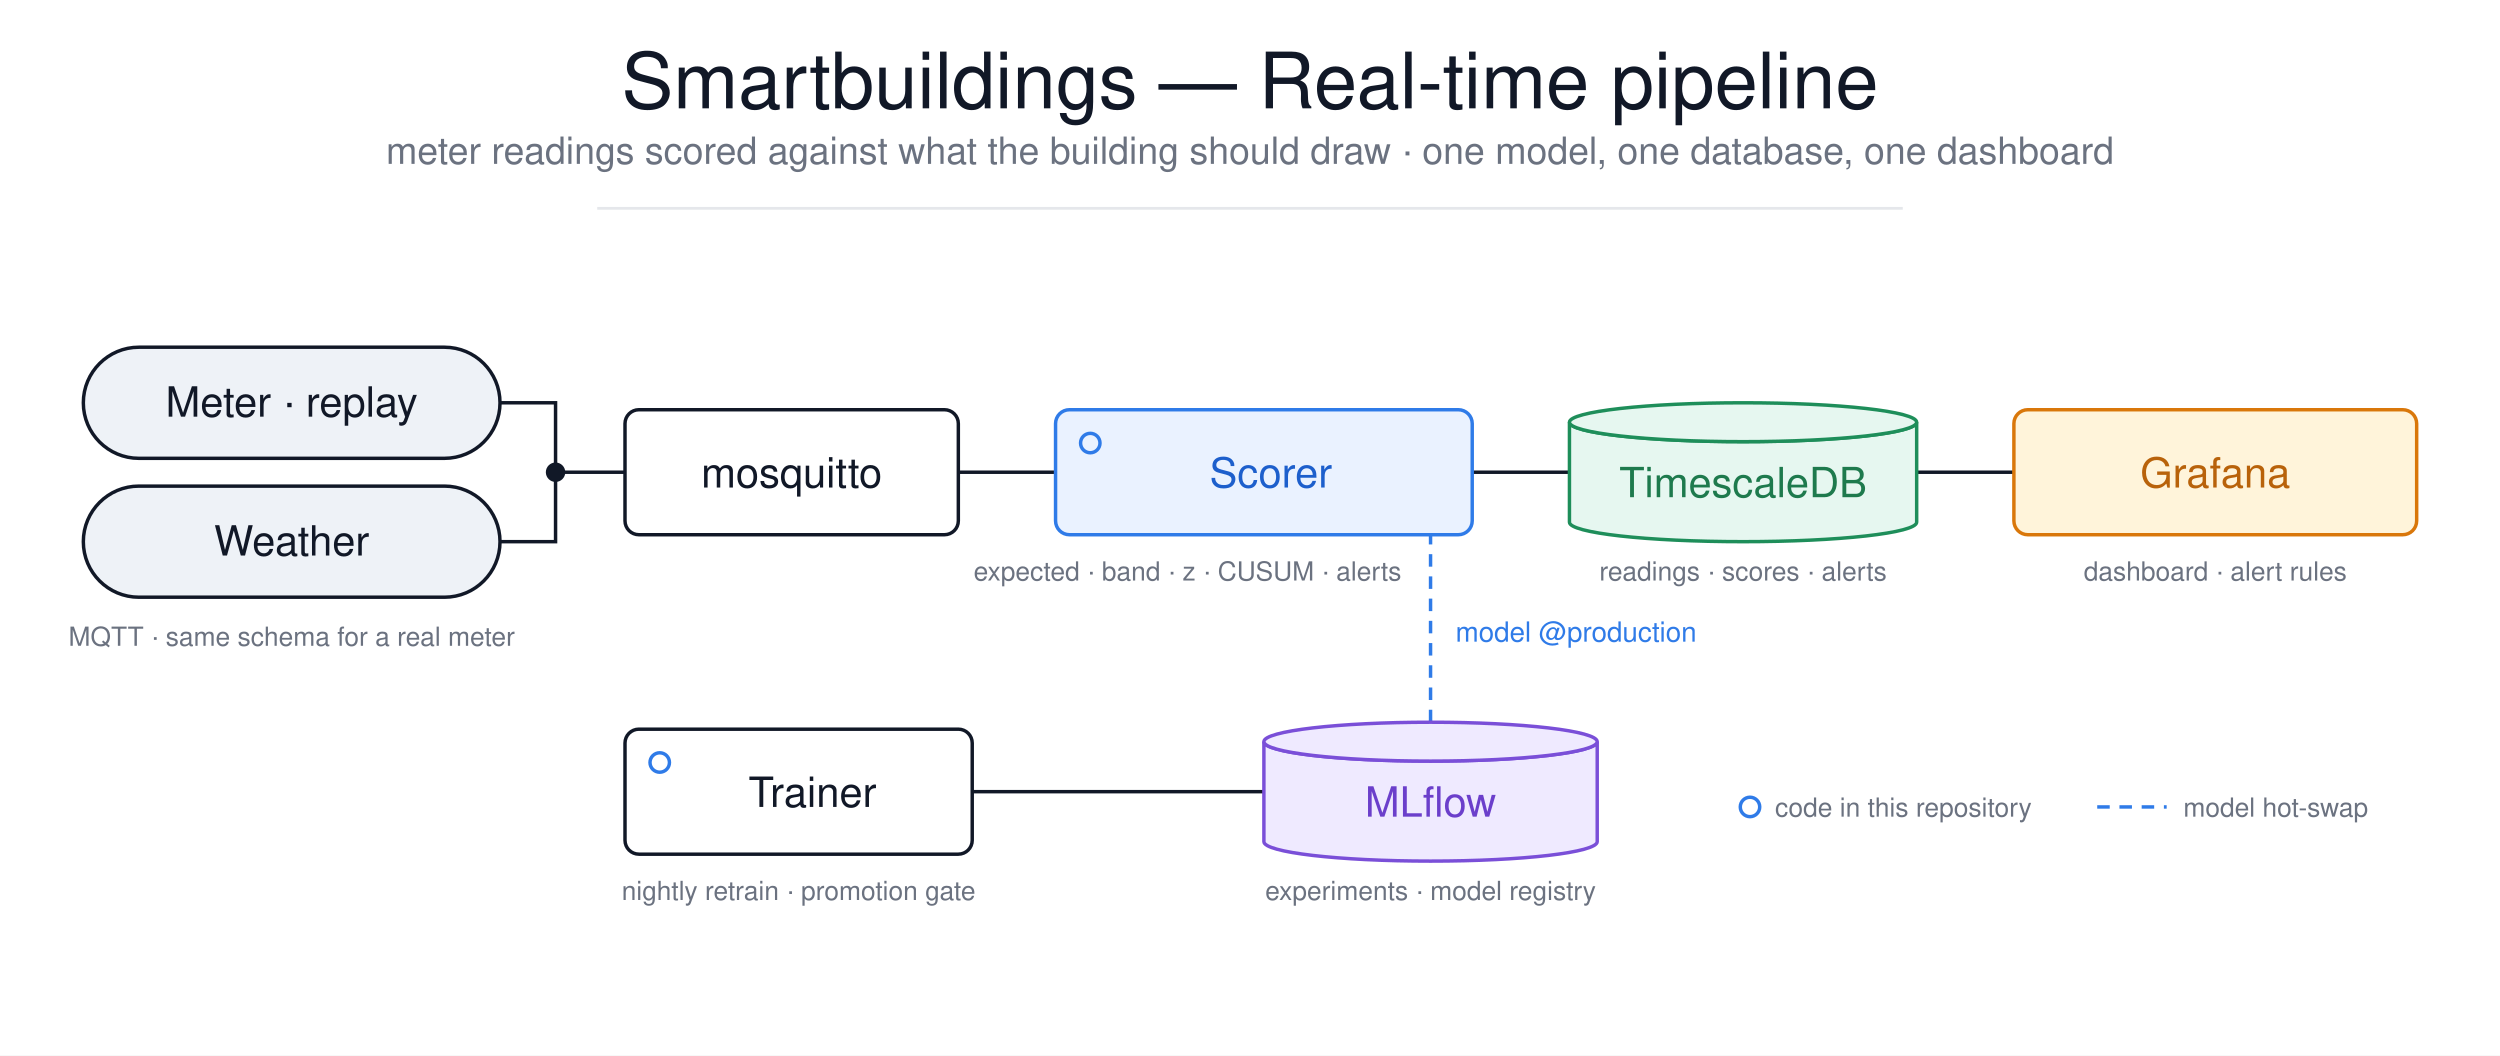
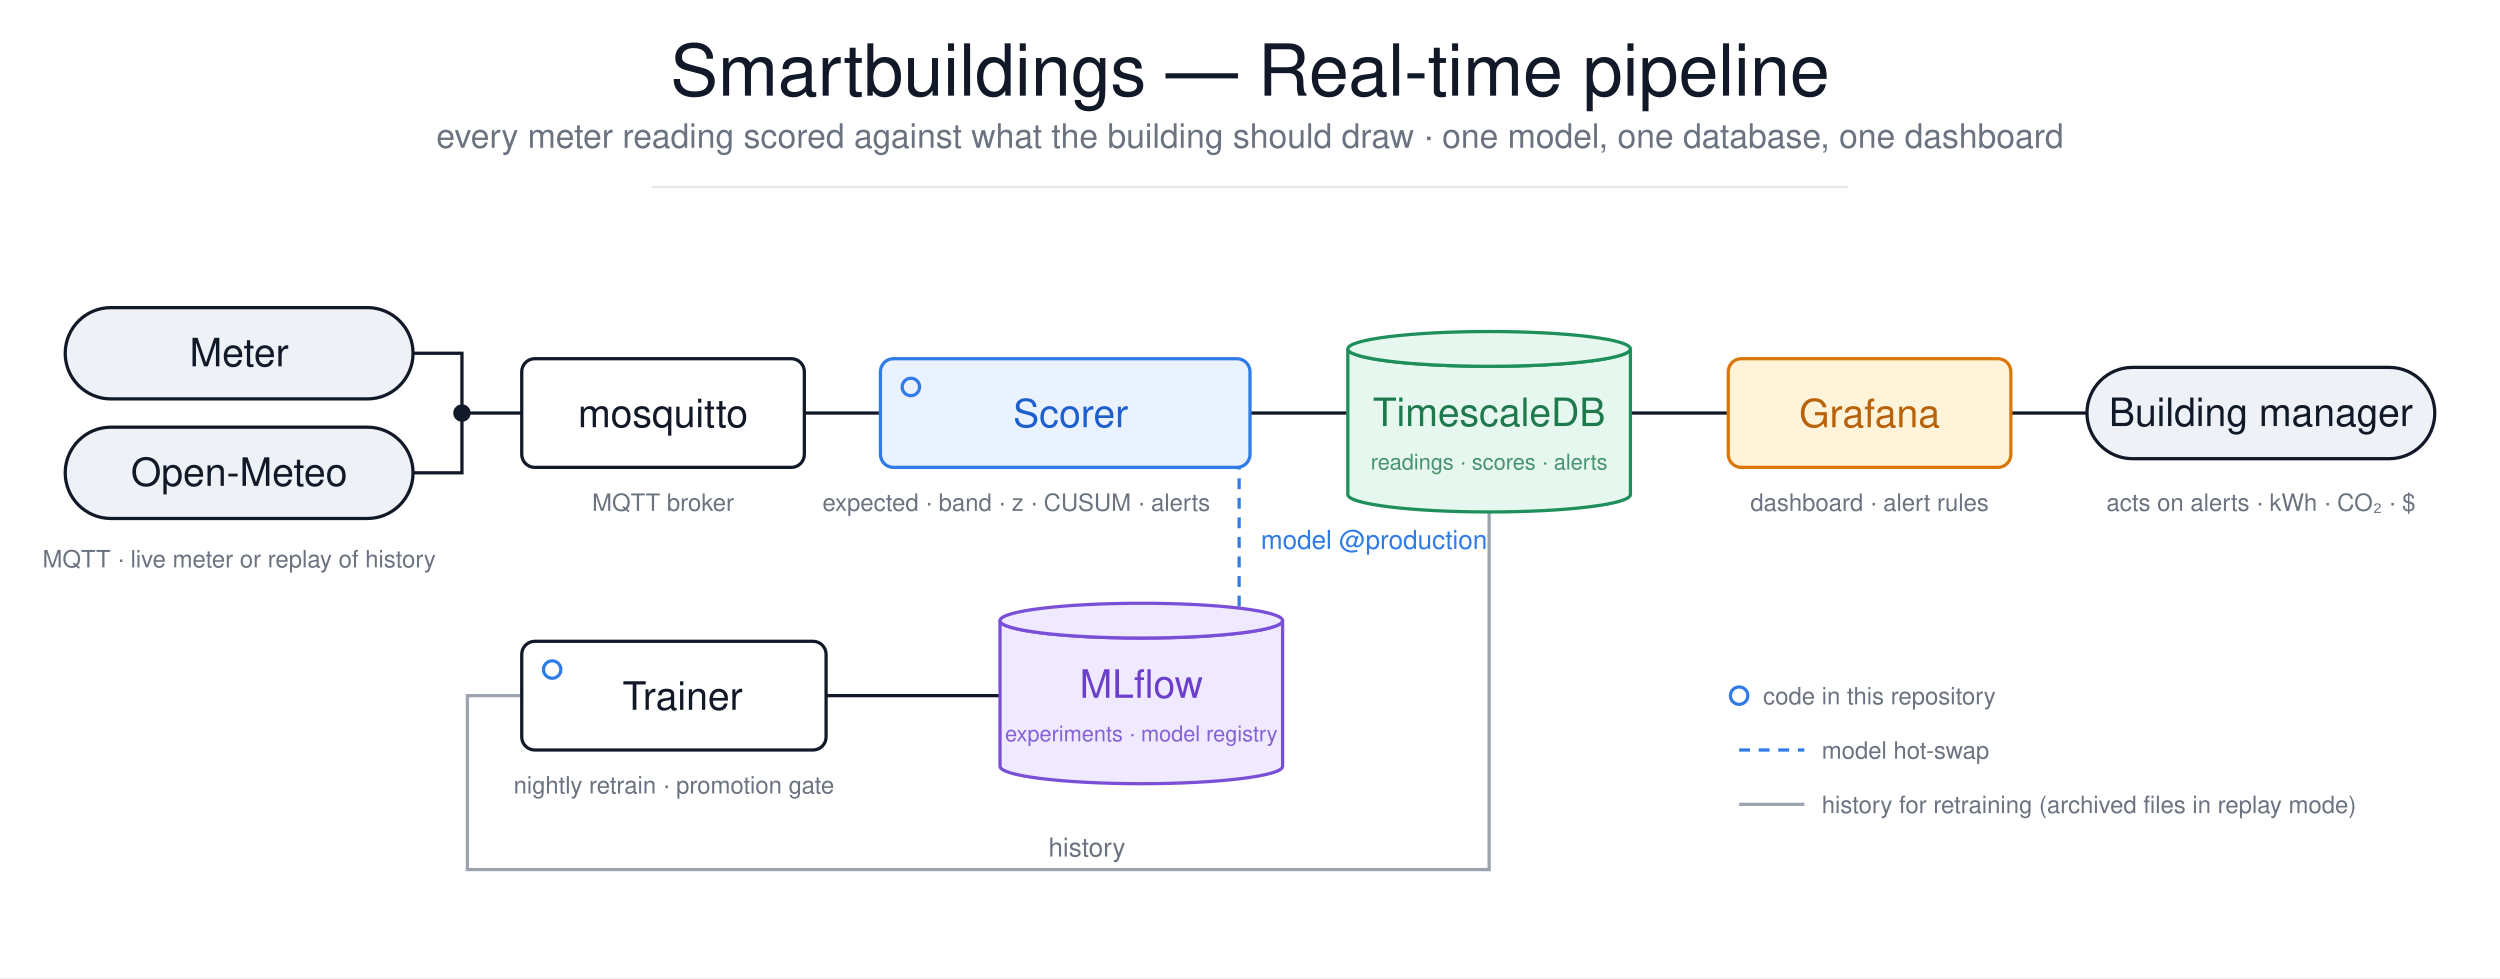
- <svg xmlns="http://www.w3.org/2000/svg" width="1800" height="760" viewBox="0 0 1800 760" font-family="Helvetica Neue, Helvetica, Arial, sans-serif">
-   <rect width="1800" height="760" fill="#ffffff" />
-   <text x="900" y="78" text-anchor="middle" font-size="56" fill="#111827">Smartbuildings — Real-time pipeline</text>
-   <text x="900" y="118" text-anchor="middle" font-size="27" fill="#6B7280">meter readings scored against what the building should draw  ·  one model, one database, one dashboard</text>
-   <line x1="430" y1="150" x2="1370" y2="150" stroke="#E5E7EB" stroke-width="2" />
-   <g stroke="#111827" stroke-width="2.5" fill="none">
-     <path d="M 360 290 H 400 V 390 H 360" />
-     <path d="M 400 340 H 450" />
-     <path d="M 690 340 H 760" />
-     <path d="M 1060 340 H 1130" />
-     <path d="M 1380 340 H 1450" />
-     <path d="M 700 570 H 910" />
+ <svg xmlns="http://www.w3.org/2000/svg" width="2300" height="900" viewBox="0 0 2300 900" font-family="Helvetica Neue, Helvetica, Arial, sans-serif">
+   <rect width="2300" height="900" fill="#ffffff" />
+   <text x="1150" y="88" text-anchor="middle" font-size="66" fill="#111827">Smartbuildings — Real-time pipeline</text>
+   <text x="1150" y="136" text-anchor="middle" font-size="31" fill="#6B7280">every meter reading scored against what the building should draw  ·  one model, one database, one dashboard</text>
+   <line x1="600" y1="172" x2="1700" y2="172" stroke="#E5E7EB" stroke-width="2" />
+   <g stroke="#111827" stroke-width="3" fill="none">
+     <path d="M 380 325 H 425 V 435 H 380" />
+     <path d="M 425 380 H 480" />
+     <path d="M 740 380 H 810" />
+     <path d="M 1150 380 H 1240" />
+     <path d="M 1500 380 H 1590" />
+     <path d="M 1850 380 H 1920" />
+     <path d="M 760 640 H 920" />
  </g>
-   <path d="M 1030 520 V 385" stroke="#2F7BE8" stroke-width="2.5" stroke-dasharray="9 7" fill="none" />
-   <text x="1048" y="462" font-size="20" fill="#2F7BE8">model  @production</text>
-   <circle cx="400" cy="340" r="7" fill="#111827" />
-   <rect x="60" y="250" width="300" height="80" rx="40" fill="#EEF2F7" stroke="#111827" stroke-width="2.5" />
-   <text x="210" y="300" text-anchor="middle" font-size="30" fill="#111827">Meter · replay</text>
-   <rect x="60" y="350" width="300" height="80" rx="40" fill="#EEF2F7" stroke="#111827" stroke-width="2.5" />
-   <text x="210" y="400" text-anchor="middle" font-size="30" fill="#111827">Weather</text>
-   <text x="210" y="465" text-anchor="middle" font-size="19" fill="#6B7280">MQTT · same schema for a real meter</text>
-   <rect x="450" y="295" width="240" height="90" rx="10" fill="#ffffff" stroke="#111827" stroke-width="2.5" />
-   <text x="570" y="351" text-anchor="middle" font-size="30" fill="#111827">mosquitto</text>
-   <rect x="760" y="295" width="300" height="90" rx="10" fill="#EAF2FF" stroke="#2F7BE8" stroke-width="2.5" />
-   <circle cx="785" cy="319" r="7" fill="none" stroke="#2F7BE8" stroke-width="2.5" />
-   <text x="915" y="351" text-anchor="middle" font-size="30" fill="#1D5FCC">Scorer</text>
-   <text x="855" y="418" text-anchor="middle" font-size="19" fill="#6B7280">expected · band · z · CUSUM · alerts</text>
-   <g>
-     <path d="M 1130 304 a 125 14 0 0 0 250 0 v 72 a 125 14 0 0 1 -250 0 z" fill="#E6F7F0" stroke="#1E8E5A" stroke-width="2.5" />
-     <ellipse cx="1255" cy="304" rx="125" ry="14" fill="#E6F7F0" stroke="#1E8E5A" stroke-width="2.5" />
-     <text x="1255" y="358" text-anchor="middle" font-size="30" fill="#1E7A4D">TimescaleDB</text>
-     <text x="1255" y="418" text-anchor="middle" font-size="19" fill="#6B7280">readings · scores · alerts</text>
-   </g>
-   <rect x="1450" y="295" width="290" height="90" rx="10" fill="#FFF4DA" stroke="#D9770A" stroke-width="2.5" />
-   <text x="1595" y="351" text-anchor="middle" font-size="30" fill="#B8620A">Grafana</text>
-   <text x="1595" y="418" text-anchor="middle" font-size="19" fill="#6B7280">dashboard · alert rules</text>
-   <rect x="450" y="525" width="250" height="90" rx="10" fill="#ffffff" stroke="#111827" stroke-width="2.5" />
-   <circle cx="475" cy="549" r="7" fill="none" stroke="#2F7BE8" stroke-width="2.5" />
-   <text x="585" y="581" text-anchor="middle" font-size="30" fill="#111827">Trainer</text>
-   <text x="575" y="648" text-anchor="middle" font-size="19" fill="#6B7280">nightly retrain · promotion gate</text>
-   <g>
-     <path d="M 910 534 a 120 14 0 0 0 240 0 v 72 a 120 14 0 0 1 -240 0 z" fill="#EFEAFF" stroke="#7A4FD8" stroke-width="2.5" />
-     <ellipse cx="1030" cy="534" rx="120" ry="14" fill="#EFEAFF" stroke="#7A4FD8" stroke-width="2.5" />
-     <text x="1030" y="588" text-anchor="middle" font-size="30" fill="#6B3FCB">MLflow</text>
-     <text x="1030" y="648" text-anchor="middle" font-size="19" fill="#6B7280">experiments · model registry</text>
-   </g>
-   <circle cx="1260" cy="581" r="7" fill="none" stroke="#2F7BE8" stroke-width="2.5" />
-   <text x="1278" y="588" font-size="19" fill="#6B7280">code in this repository</text>
-   <line x1="1510" y1="581" x2="1560" y2="581" stroke="#2F7BE8" stroke-width="2.5" stroke-dasharray="9 7" />
-   <text x="1572" y="588" font-size="19" fill="#6B7280">model hot-swap</text>
+   <path d="M 1370 471 V 800 H 430 V 640 H 480" stroke="#9CA3AF" stroke-width="3" fill="none" />
+   <text x="1000" y="788" text-anchor="middle" font-size="24" fill="#6B7280">history</text>
+   <path d="M 1140 558 V 430" stroke="#2F7BE8" stroke-width="3" stroke-dasharray="10 8" fill="none" />
+   <text x="1160" y="505" font-size="24" fill="#2F7BE8">model  @production</text>
+   <circle cx="425" cy="380" r="8" fill="#111827" />
+   <rect x="60" y="283" width="320" height="84" rx="42" fill="#EEF2F7" stroke="#111827" stroke-width="3" />
+   <text x="220" y="337" text-anchor="middle" font-size="36" fill="#111827">Meter</text>
+   <rect x="60" y="393" width="320" height="84" rx="42" fill="#EEF2F7" stroke="#111827" stroke-width="3" />
+   <text x="220" y="447" text-anchor="middle" font-size="36" fill="#111827">Open-Meteo</text>
+   <text x="220" y="522" text-anchor="middle" font-size="22" fill="#6B7280">MQTT · live meter or replay of history</text>
+   <rect x="480" y="330" width="260" height="100" rx="12" fill="#ffffff" stroke="#111827" stroke-width="3" />
+   <text x="610" y="393" text-anchor="middle" font-size="36" fill="#111827">mosquitto</text>
+   <text x="610" y="470" text-anchor="middle" font-size="22" fill="#6B7280">MQTT broker</text>
+   <rect x="810" y="330" width="340" height="100" rx="12" fill="#EAF2FF" stroke="#2F7BE8" stroke-width="3" />
+   <circle cx="838" cy="356" r="8" fill="none" stroke="#2F7BE8" stroke-width="3" />
+   <text x="985" y="393" text-anchor="middle" font-size="36" fill="#1D5FCC">Scorer</text>
+   <text x="935" y="470" text-anchor="middle" font-size="22" fill="#6B7280">expected · band · z · CUSUM · alerts</text>
+   <path d="M 1240 321 a 130 16 0 0 0 260 0 v 134 a 130 16 0 0 1 -260 0 z" fill="#E6F7F0" stroke="#1E8E5A" stroke-width="3" />
+   <ellipse cx="1370" cy="321" rx="130" ry="16" fill="#E6F7F0" stroke="#1E8E5A" stroke-width="3" />
+   <text x="1370" y="392" text-anchor="middle" font-size="36" fill="#1E7A4D">TimescaleDB</text>
+   <text x="1370" y="432" text-anchor="middle" font-size="20" fill="#1E7A4D" opacity="0.8">readings · scores · alerts</text>
+   <rect x="1590" y="330" width="260" height="100" rx="12" fill="#FFF4DA" stroke="#D9770A" stroke-width="3" />
+   <text x="1720" y="393" text-anchor="middle" font-size="36" fill="#B8620A">Grafana</text>
+   <text x="1720" y="470" text-anchor="middle" font-size="22" fill="#6B7280">dashboard · alert rules</text>
+   <rect x="1920" y="338" width="320" height="84" rx="42" fill="#EEF2F7" stroke="#111827" stroke-width="3" />
+   <text x="2080" y="392" text-anchor="middle" font-size="36" fill="#111827">Building manager</text>
+   <text x="2080" y="470" text-anchor="middle" font-size="22" fill="#6B7280">acts on alerts · kWh · CO₂ · $</text>
+   <rect x="480" y="590" width="280" height="100" rx="12" fill="#ffffff" stroke="#111827" stroke-width="3" />
+   <circle cx="508" cy="616" r="8" fill="none" stroke="#2F7BE8" stroke-width="3" />
+   <text x="628" y="653" text-anchor="middle" font-size="36" fill="#111827">Trainer</text>
+   <text x="620" y="730" text-anchor="middle" font-size="22" fill="#6B7280">nightly retrain · promotion gate</text>
+   <path d="M 920 571 a 130 16 0 0 0 260 0 v 134 a 130 16 0 0 1 -260 0 z" fill="#EFEAFF" stroke="#7A4FD8" stroke-width="3" />
+   <ellipse cx="1050" cy="571" rx="130" ry="16" fill="#EFEAFF" stroke="#7A4FD8" stroke-width="3" />
+   <text x="1050" y="642" text-anchor="middle" font-size="36" fill="#6B3FCB">MLflow</text>
+   <text x="1050" y="682" text-anchor="middle" font-size="20" fill="#6B3FCB" opacity="0.8">experiments · model registry</text>
+   <circle cx="1600" cy="640" r="8" fill="none" stroke="#2F7BE8" stroke-width="3" />
+   <text x="1622" y="648" font-size="22" fill="#6B7280">code in this repository</text>
+   <line x1="1600" y1="690" x2="1660" y2="690" stroke="#2F7BE8" stroke-width="3" stroke-dasharray="10 8" />
+   <text x="1676" y="698" font-size="22" fill="#6B7280">model hot-swap</text>
+   <line x1="1600" y1="740" x2="1660" y2="740" stroke="#9CA3AF" stroke-width="3" />
+   <text x="1676" y="748" font-size="22" fill="#6B7280">history for retraining (archived files in replay mode)</text>
</svg>
